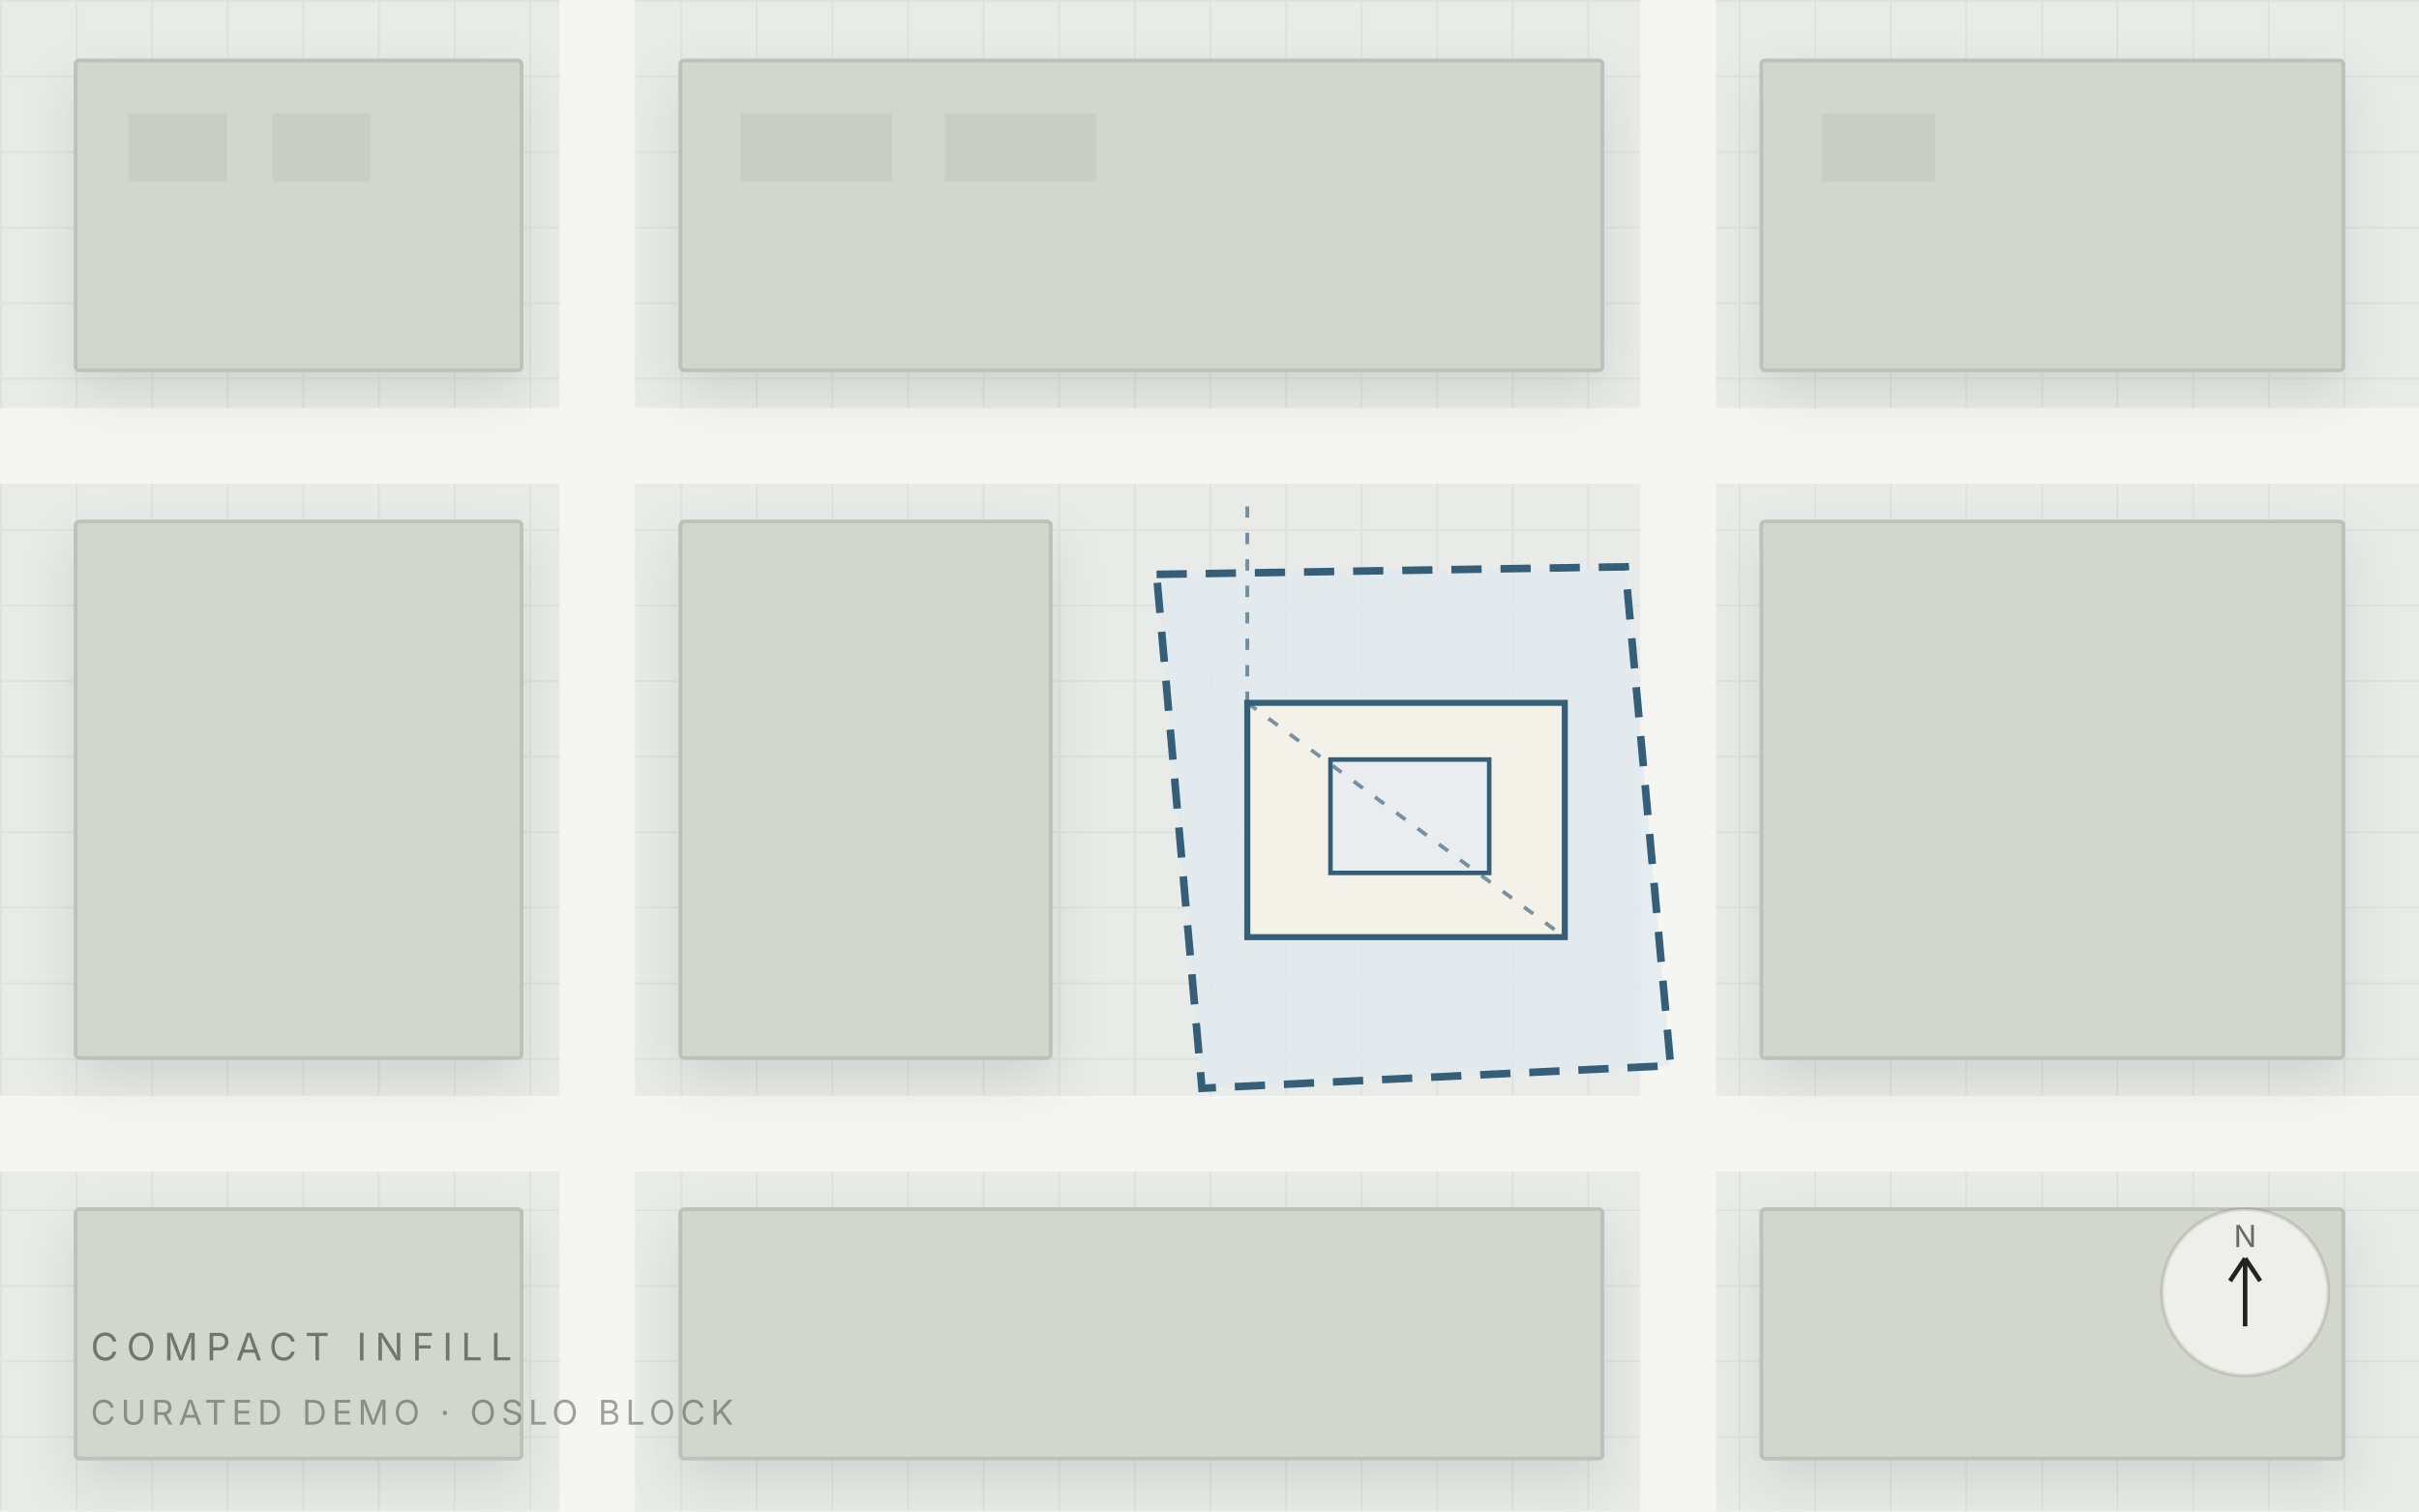
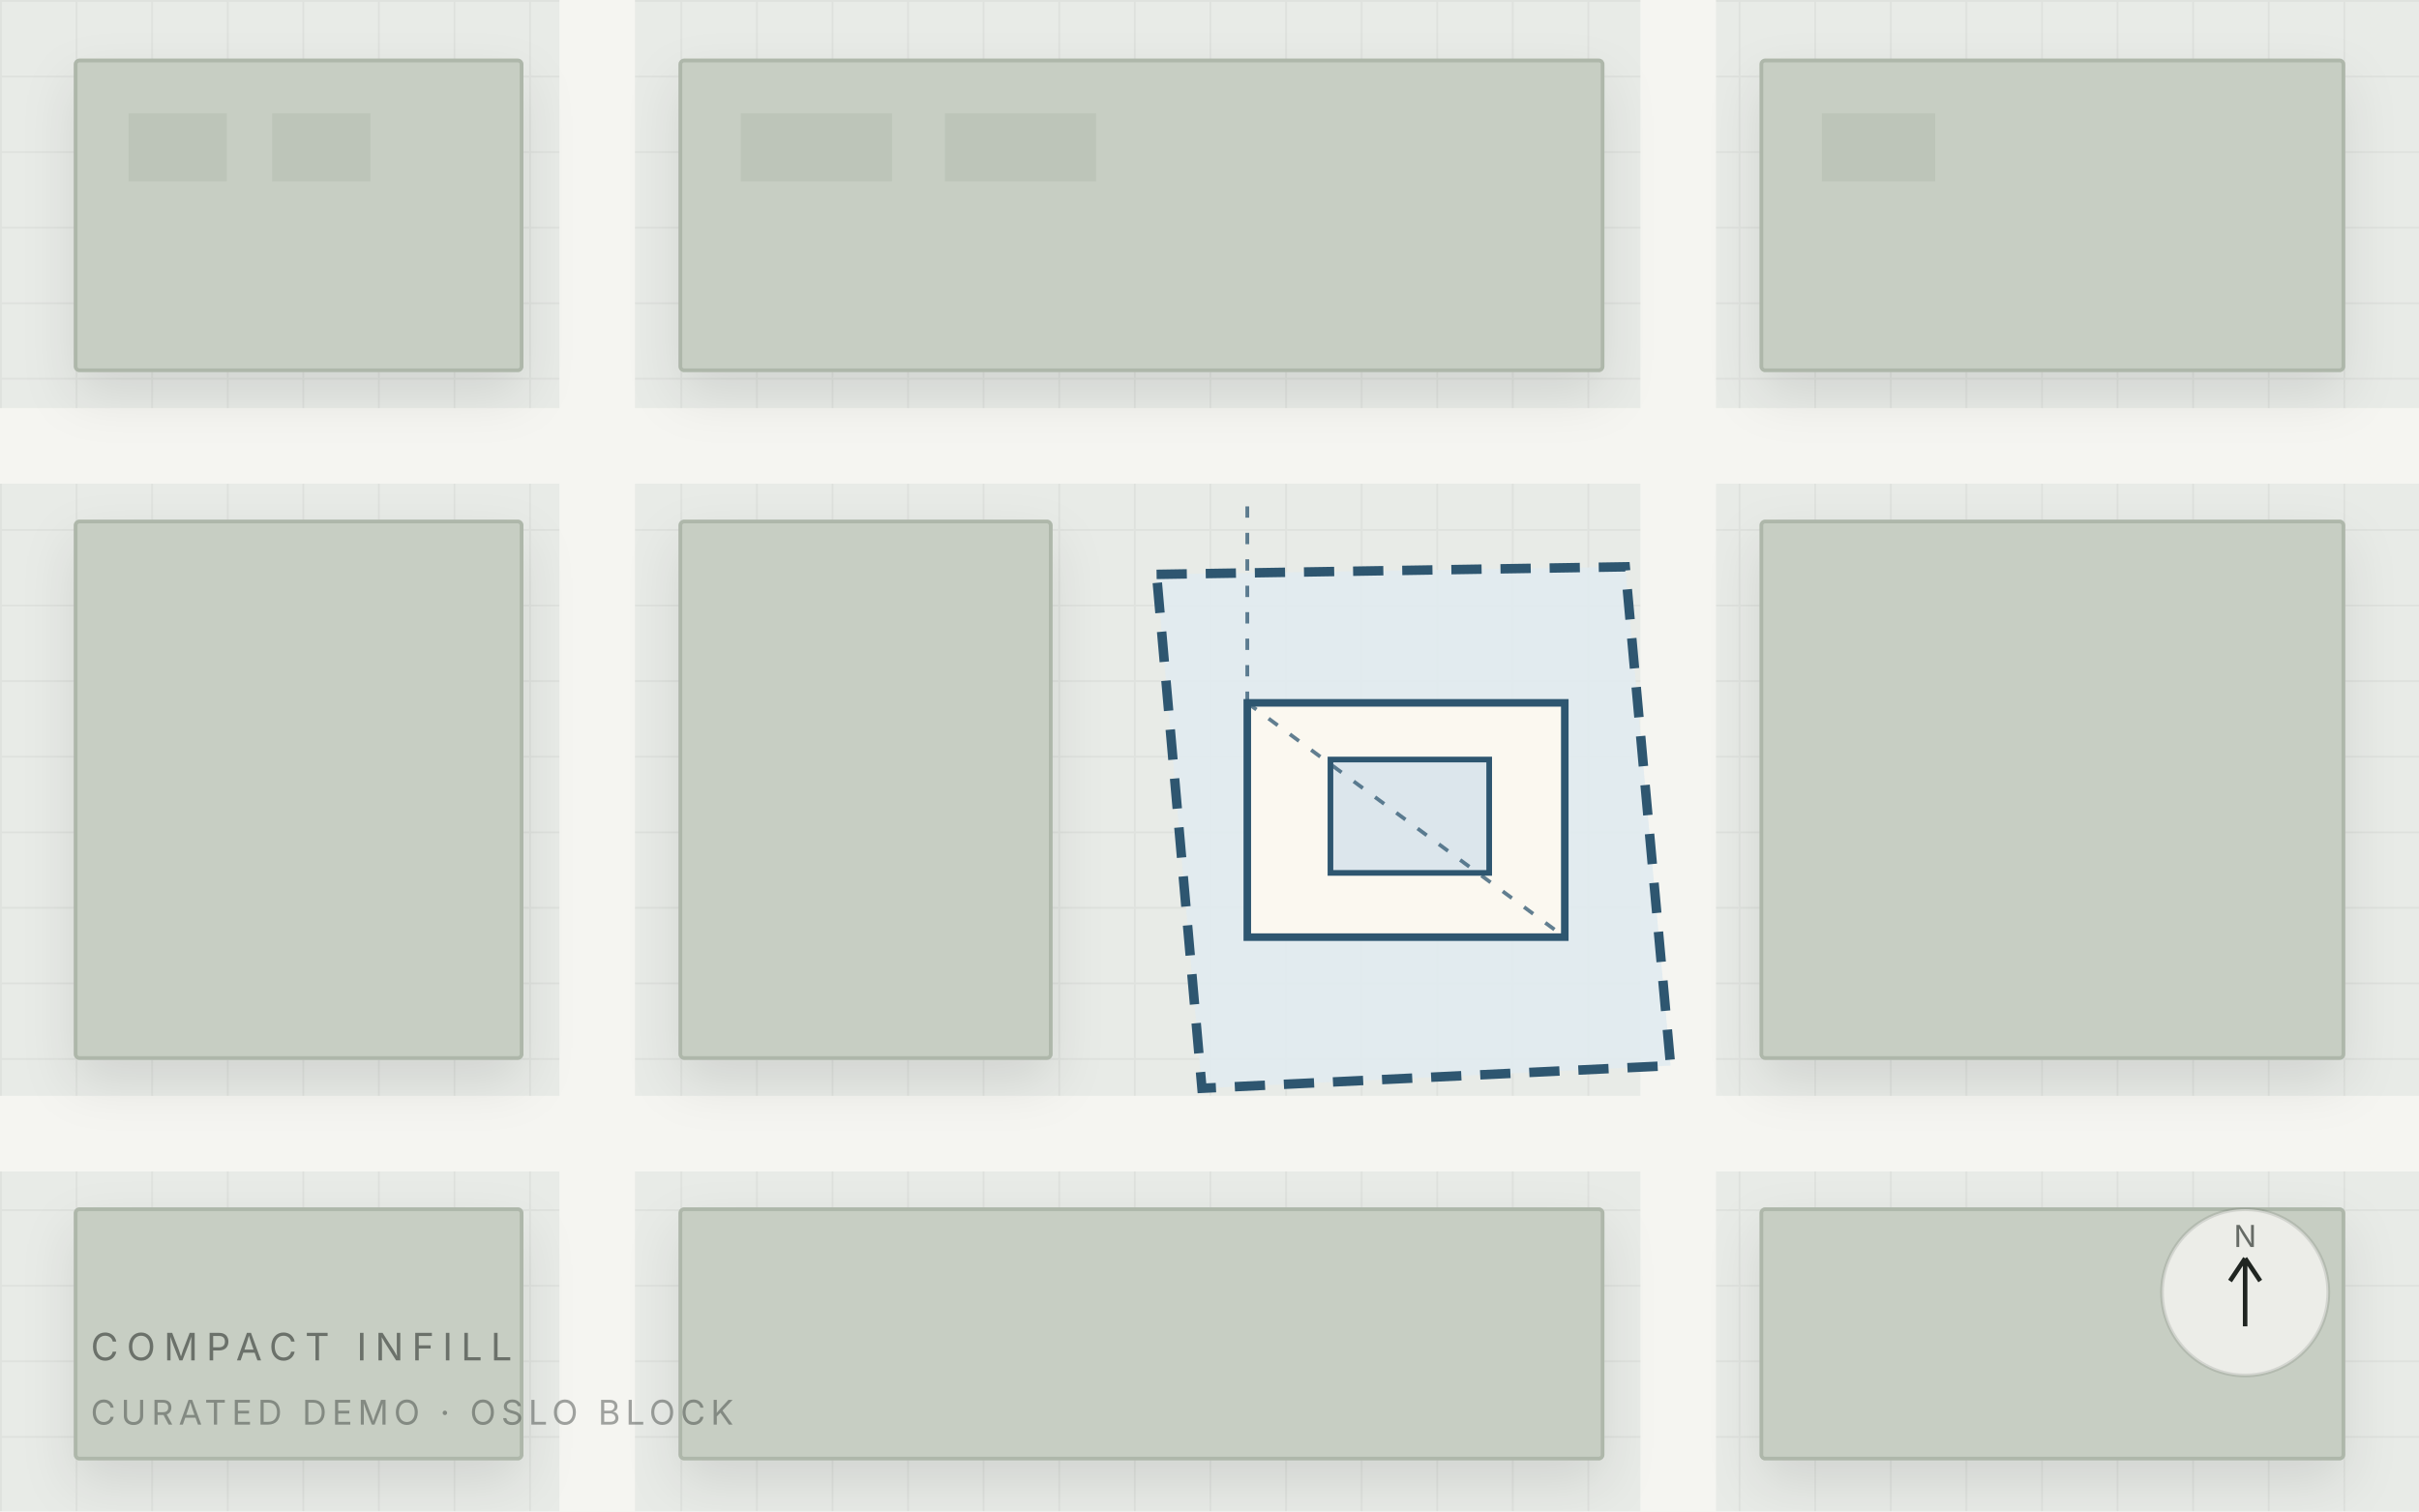
<svg xmlns="http://www.w3.org/2000/svg" viewBox="0 0 640 400" role="img" aria-labelledby="compact-title compact-desc">
  <defs>
    <pattern id="grid" width="20" height="20" patternUnits="userSpaceOnUse">
      <path d="M20 0H0V20" fill="none" stroke="#202521" stroke-opacity="0.045" />
    </pattern>
    <filter id="soft" x="-20%" y="-20%" width="140%" height="140%">
      <feDropShadow dx="0" dy="6" stdDeviation="7" flood-color="#202521" flood-opacity="0.10" />
    </filter>
  </defs>
  <rect width="640" height="400" fill="#E8EBE7" />
  <rect width="640" height="400" fill="url(#grid)" />
  <g stroke="#F5F5F1" stroke-width="20" stroke-linecap="square">
    <path d="M0 118H640" />
    <path d="M0 300H640" />
    <path d="M158 0V400" />
    <path d="M444 0V400" />
  </g>
-   <g fill="#D2D6CD" stroke="#BCC2B8" stroke-width="1" filter="url(#soft)">
+   <g fill="#C7CEC3" stroke="#AEB7AA" stroke-width="1" filter="url(#soft)">
    <rect x="20" y="16" width="118" height="82" rx="1" />
    <rect x="180" y="16" width="244" height="82" rx="1" />
    <rect x="466" y="16" width="154" height="82" rx="1" />
    <rect x="20" y="138" width="118" height="142" rx="1" />
    <rect x="180" y="138" width="98" height="142" rx="1" />
    <rect x="466" y="138" width="154" height="142" rx="1" />
    <rect x="20" y="320" width="118" height="66" rx="1" />
    <rect x="180" y="320" width="244" height="66" rx="1" />
    <rect x="466" y="320" width="154" height="66" rx="1" />
  </g>
-   <g fill="#BFC5BB" opacity="0.5">
+   <g fill="#B5BDB1" opacity="0.55">
    <rect x="34" y="30" width="26" height="18" />
    <rect x="72" y="30" width="26" height="18" />
    <rect x="196" y="30" width="40" height="18" />
    <rect x="250" y="30" width="40" height="18" />
    <rect x="482" y="30" width="30" height="18" />
  </g>
  <g>
-     <polygon points="306,152 430,150 442,282 318,288" fill="#E1EBF0" fill-opacity="0.72" stroke="#355E79" stroke-width="2" stroke-dasharray="8 5" />
-     <rect x="330" y="186" width="84" height="62" fill="#F4F1E9" stroke="#355E79" stroke-width="1.6" />
-     <rect x="352" y="201" width="42" height="30" fill="#E9EDF0" stroke="#355E79" stroke-width="1.2" />
-     <path d="M330 186v-52M330 186l84 62" stroke="#355E79" stroke-width="1" stroke-dasharray="3 4" opacity="0.65" />
+     <polygon points="306,152 430,150 442,282 318,288" fill="#E1EBF0" fill-opacity="0.9" stroke="#2E5670" stroke-width="2.5" stroke-dasharray="8 5" />
+     <rect x="330" y="186" width="84" height="62" fill="#FBF8F0" stroke="#2E5670" stroke-width="2" />
+     <rect x="352" y="201" width="42" height="30" fill="#DCE6EC" stroke="#2E5670" stroke-width="1.5" />
+     <path d="M330 186v-52M330 186l84 62" stroke="#2E5670" stroke-width="1" stroke-dasharray="3 4" opacity="0.75" />
  </g>
  <g font-family="Inter, ui-sans-serif, system-ui, sans-serif" fill="#202521">
    <text x="24" y="360" font-size="10" letter-spacing="2.2" fill-opacity="0.55">COMPACT INFILL</text>
    <text x="24" y="377" font-size="9" letter-spacing="1.4" fill-opacity="0.4">CURATED DEMO · OSLO BLOCK</text>
  </g>
  <g transform="translate(594 342)">
    <circle r="22" fill="#F5F5F1" fill-opacity="0.8" stroke="#202521" stroke-opacity="0.12" />
    <path d="M0 9V-9M0-9-4-3M0-9 4-3" stroke="#202521" stroke-width="1.2" fill="none" />
    <text y="-12" text-anchor="middle" font-family="Inter, sans-serif" font-size="8" letter-spacing="1.2" fill="#202521" fill-opacity="0.65">N</text>
  </g>
</svg>
